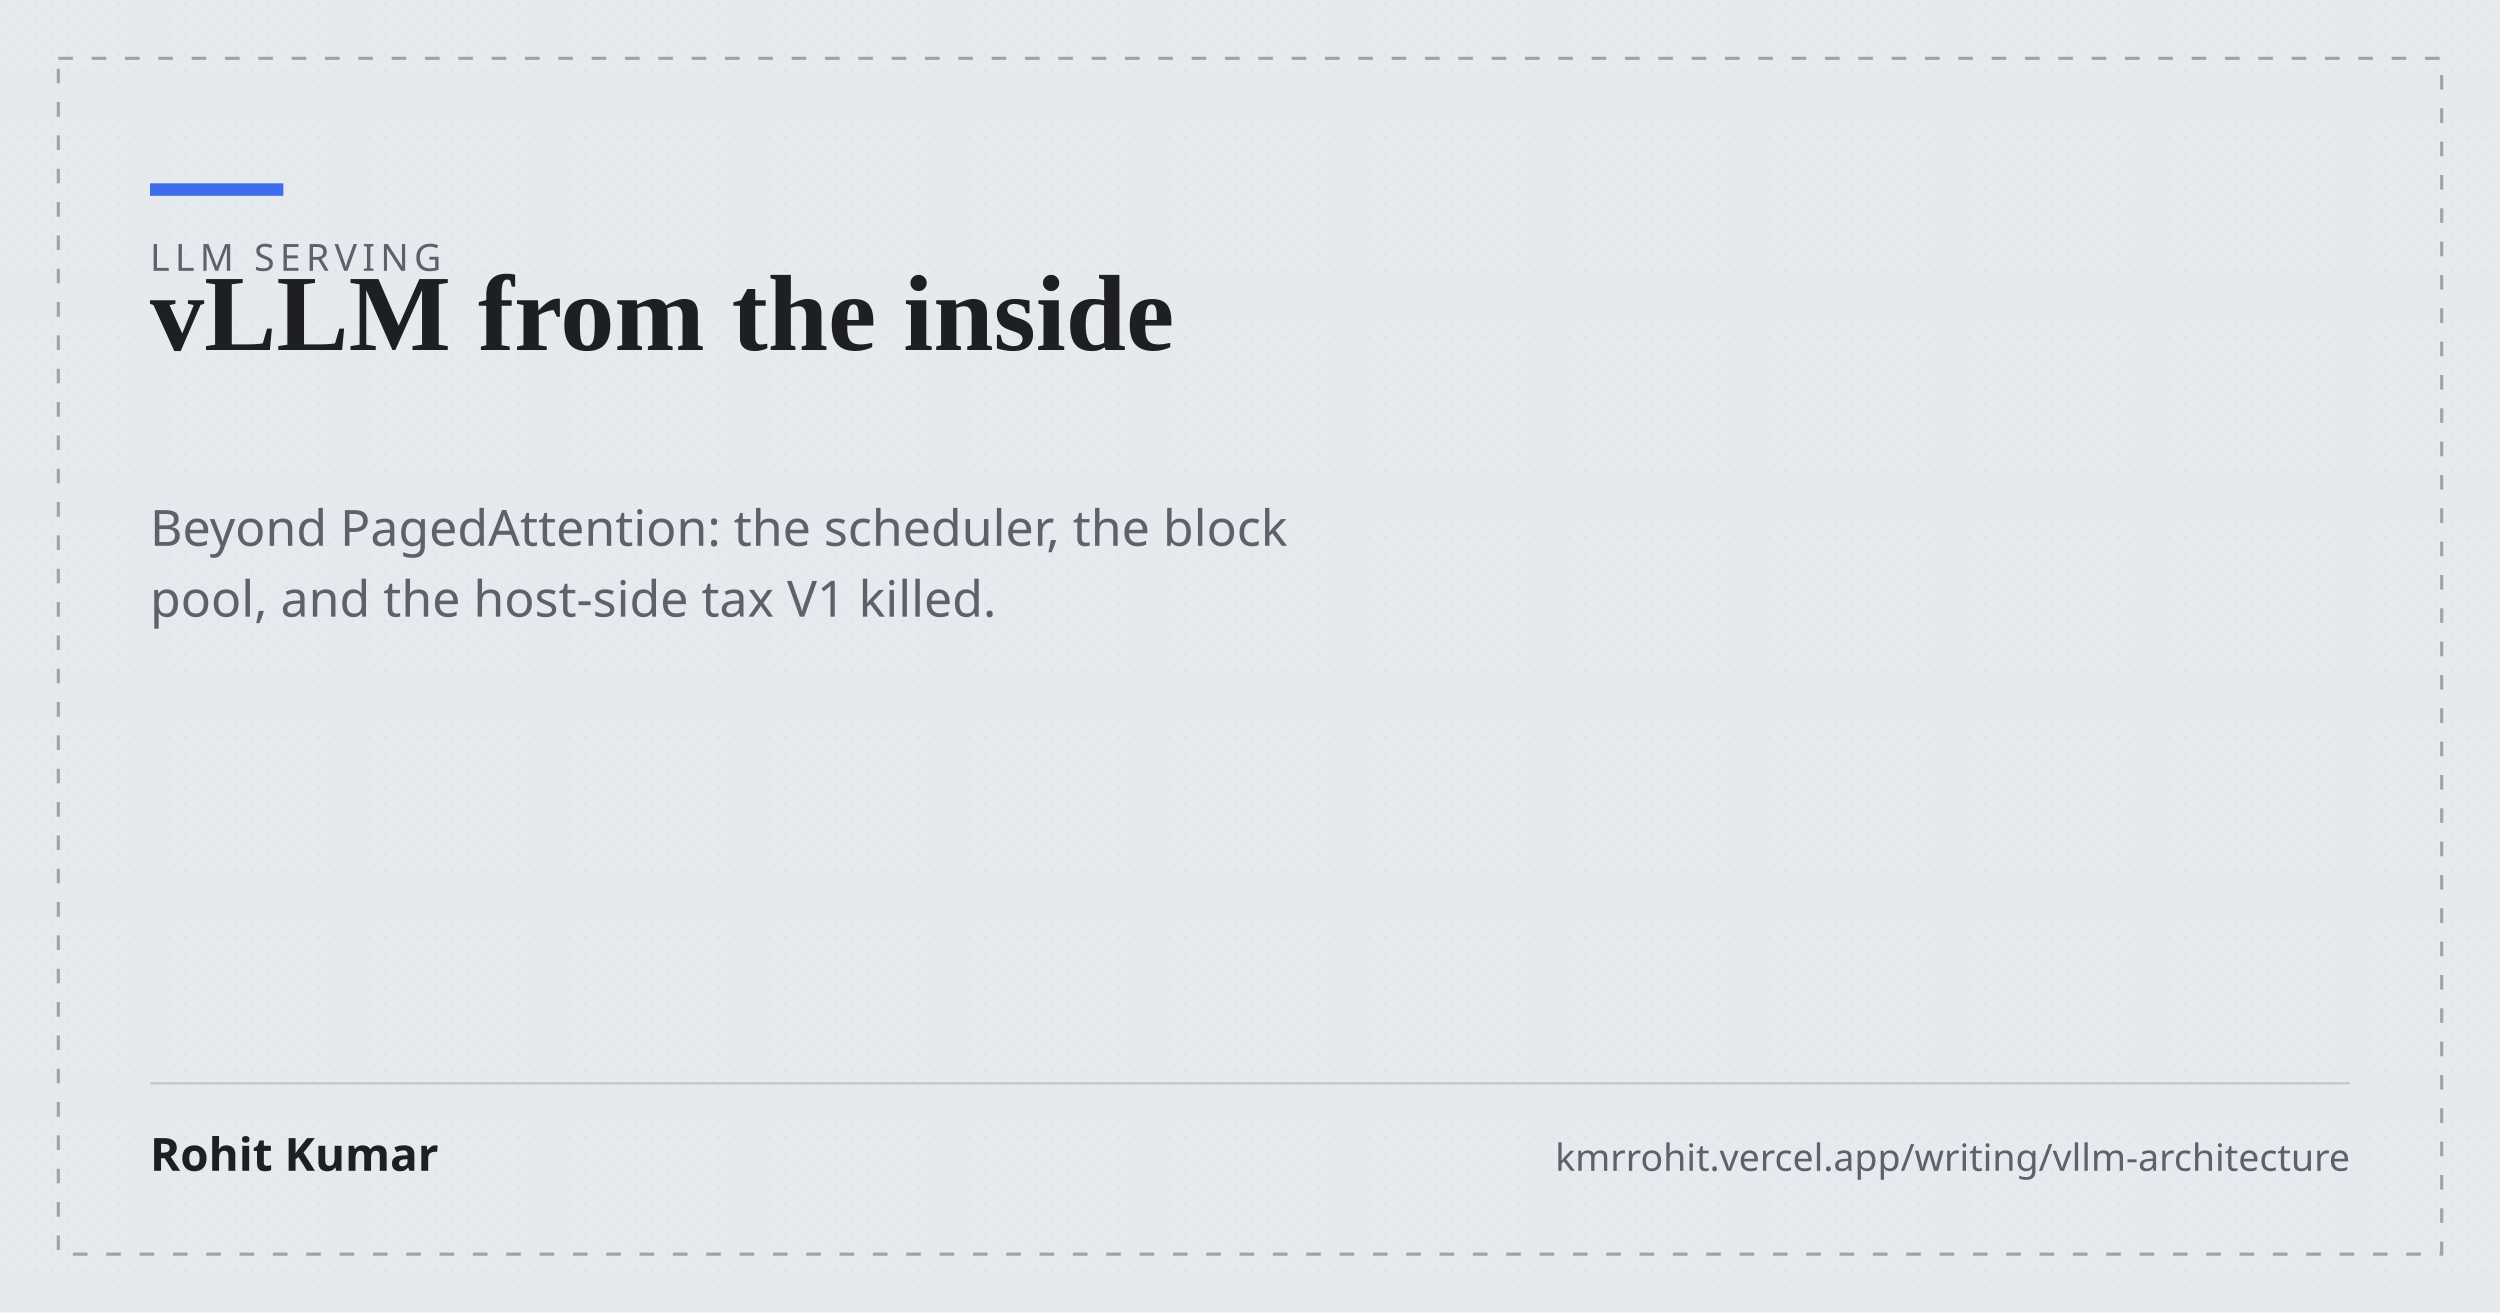
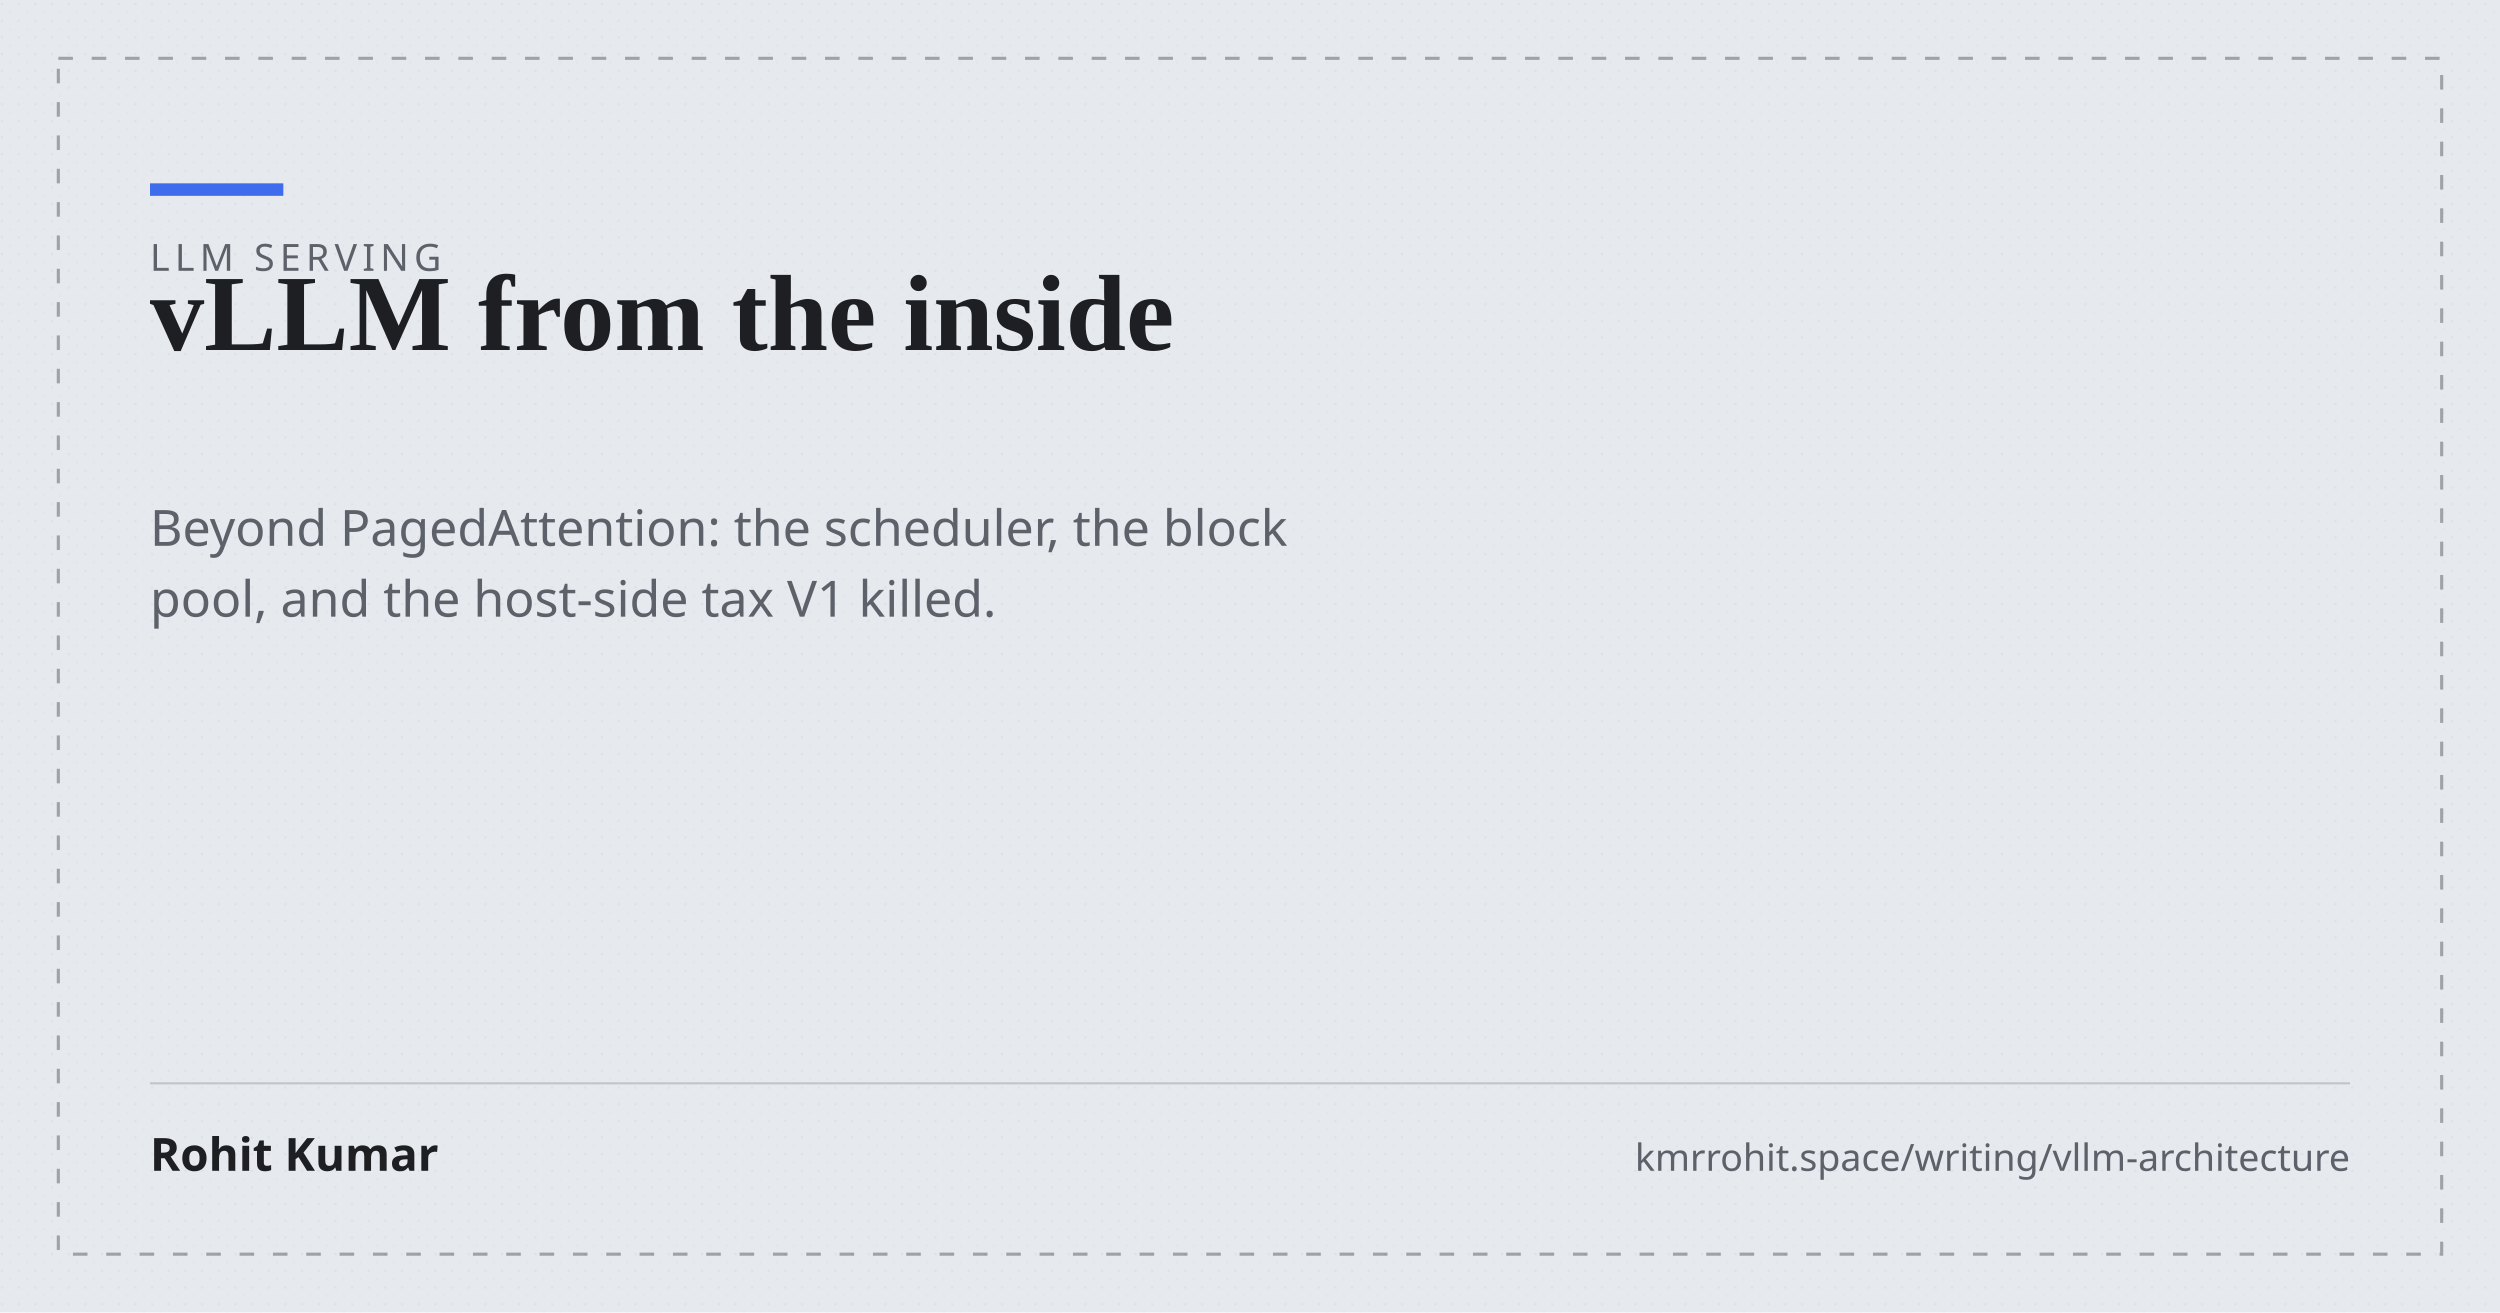
<svg xmlns="http://www.w3.org/2000/svg" width="1200" height="630" viewBox="0 0 1200 630" role="img" aria-label="vLLM from the inside">
  <defs>
    <pattern id="grain" width="8" height="8" patternUnits="userSpaceOnUse">
      <circle cx="1" cy="2" r="0.6" fill="#1d1f22" opacity="0.04" />
      <circle cx="5" cy="6" r="0.5" fill="#1d1f22" opacity="0.03" />
    </pattern>
  </defs>
  <rect width="1200" height="630" fill="#e6e9ed" />
  <rect width="1200" height="630" fill="url(#grain)" />
  <rect x="28" y="28" width="1144" height="574" fill="none" stroke="#1d1f22" stroke-width="1.5" stroke-dasharray="7 9" opacity="0.35" />
  <rect x="72" y="88" width="64" height="6" fill="#3d6ced" />
  <text x="72" y="130" fill="#5c616a" font-family="ui-sans-serif, system-ui, sans-serif" font-size="18" letter-spacing="0.14em" text-transform="uppercase">LLM SERVING</text>
  <text x="72" y="168" fill="#1d1f22" font-family="Georgia, 'Times New Roman', serif" font-size="52" font-weight="600">vLLM from the inside</text>
  <text x="72" y="262" fill="#5c616a" font-family="ui-sans-serif, system-ui, sans-serif" font-size="24">Beyond PagedAttention: the scheduler, the block</text>
  <text x="72" y="296" fill="#5c616a" font-family="ui-sans-serif, system-ui, sans-serif" font-size="24">pool, and the host-side tax V1 killed.</text>
  <line x1="72" y1="520" x2="1128" y2="520" stroke="#1d1f22" stroke-width="1" opacity="0.18" />
  <text x="72" y="562" fill="#1d1f22" font-family="ui-sans-serif, system-ui, sans-serif" font-size="22" font-weight="600">Rohit Kumar</text>
-   <text x="1128" y="562" fill="#5c616a" font-family="ui-sans-serif, system-ui, sans-serif" font-size="18" text-anchor="end">kmrrohit.vercel.app/writing/vllm-architecture</text>
+   <text x="1128" y="562" fill="#5c616a" font-family="ui-sans-serif, system-ui, sans-serif" font-size="18" text-anchor="end">kmrrohit.space/writing/vllm-architecture</text>
</svg>
